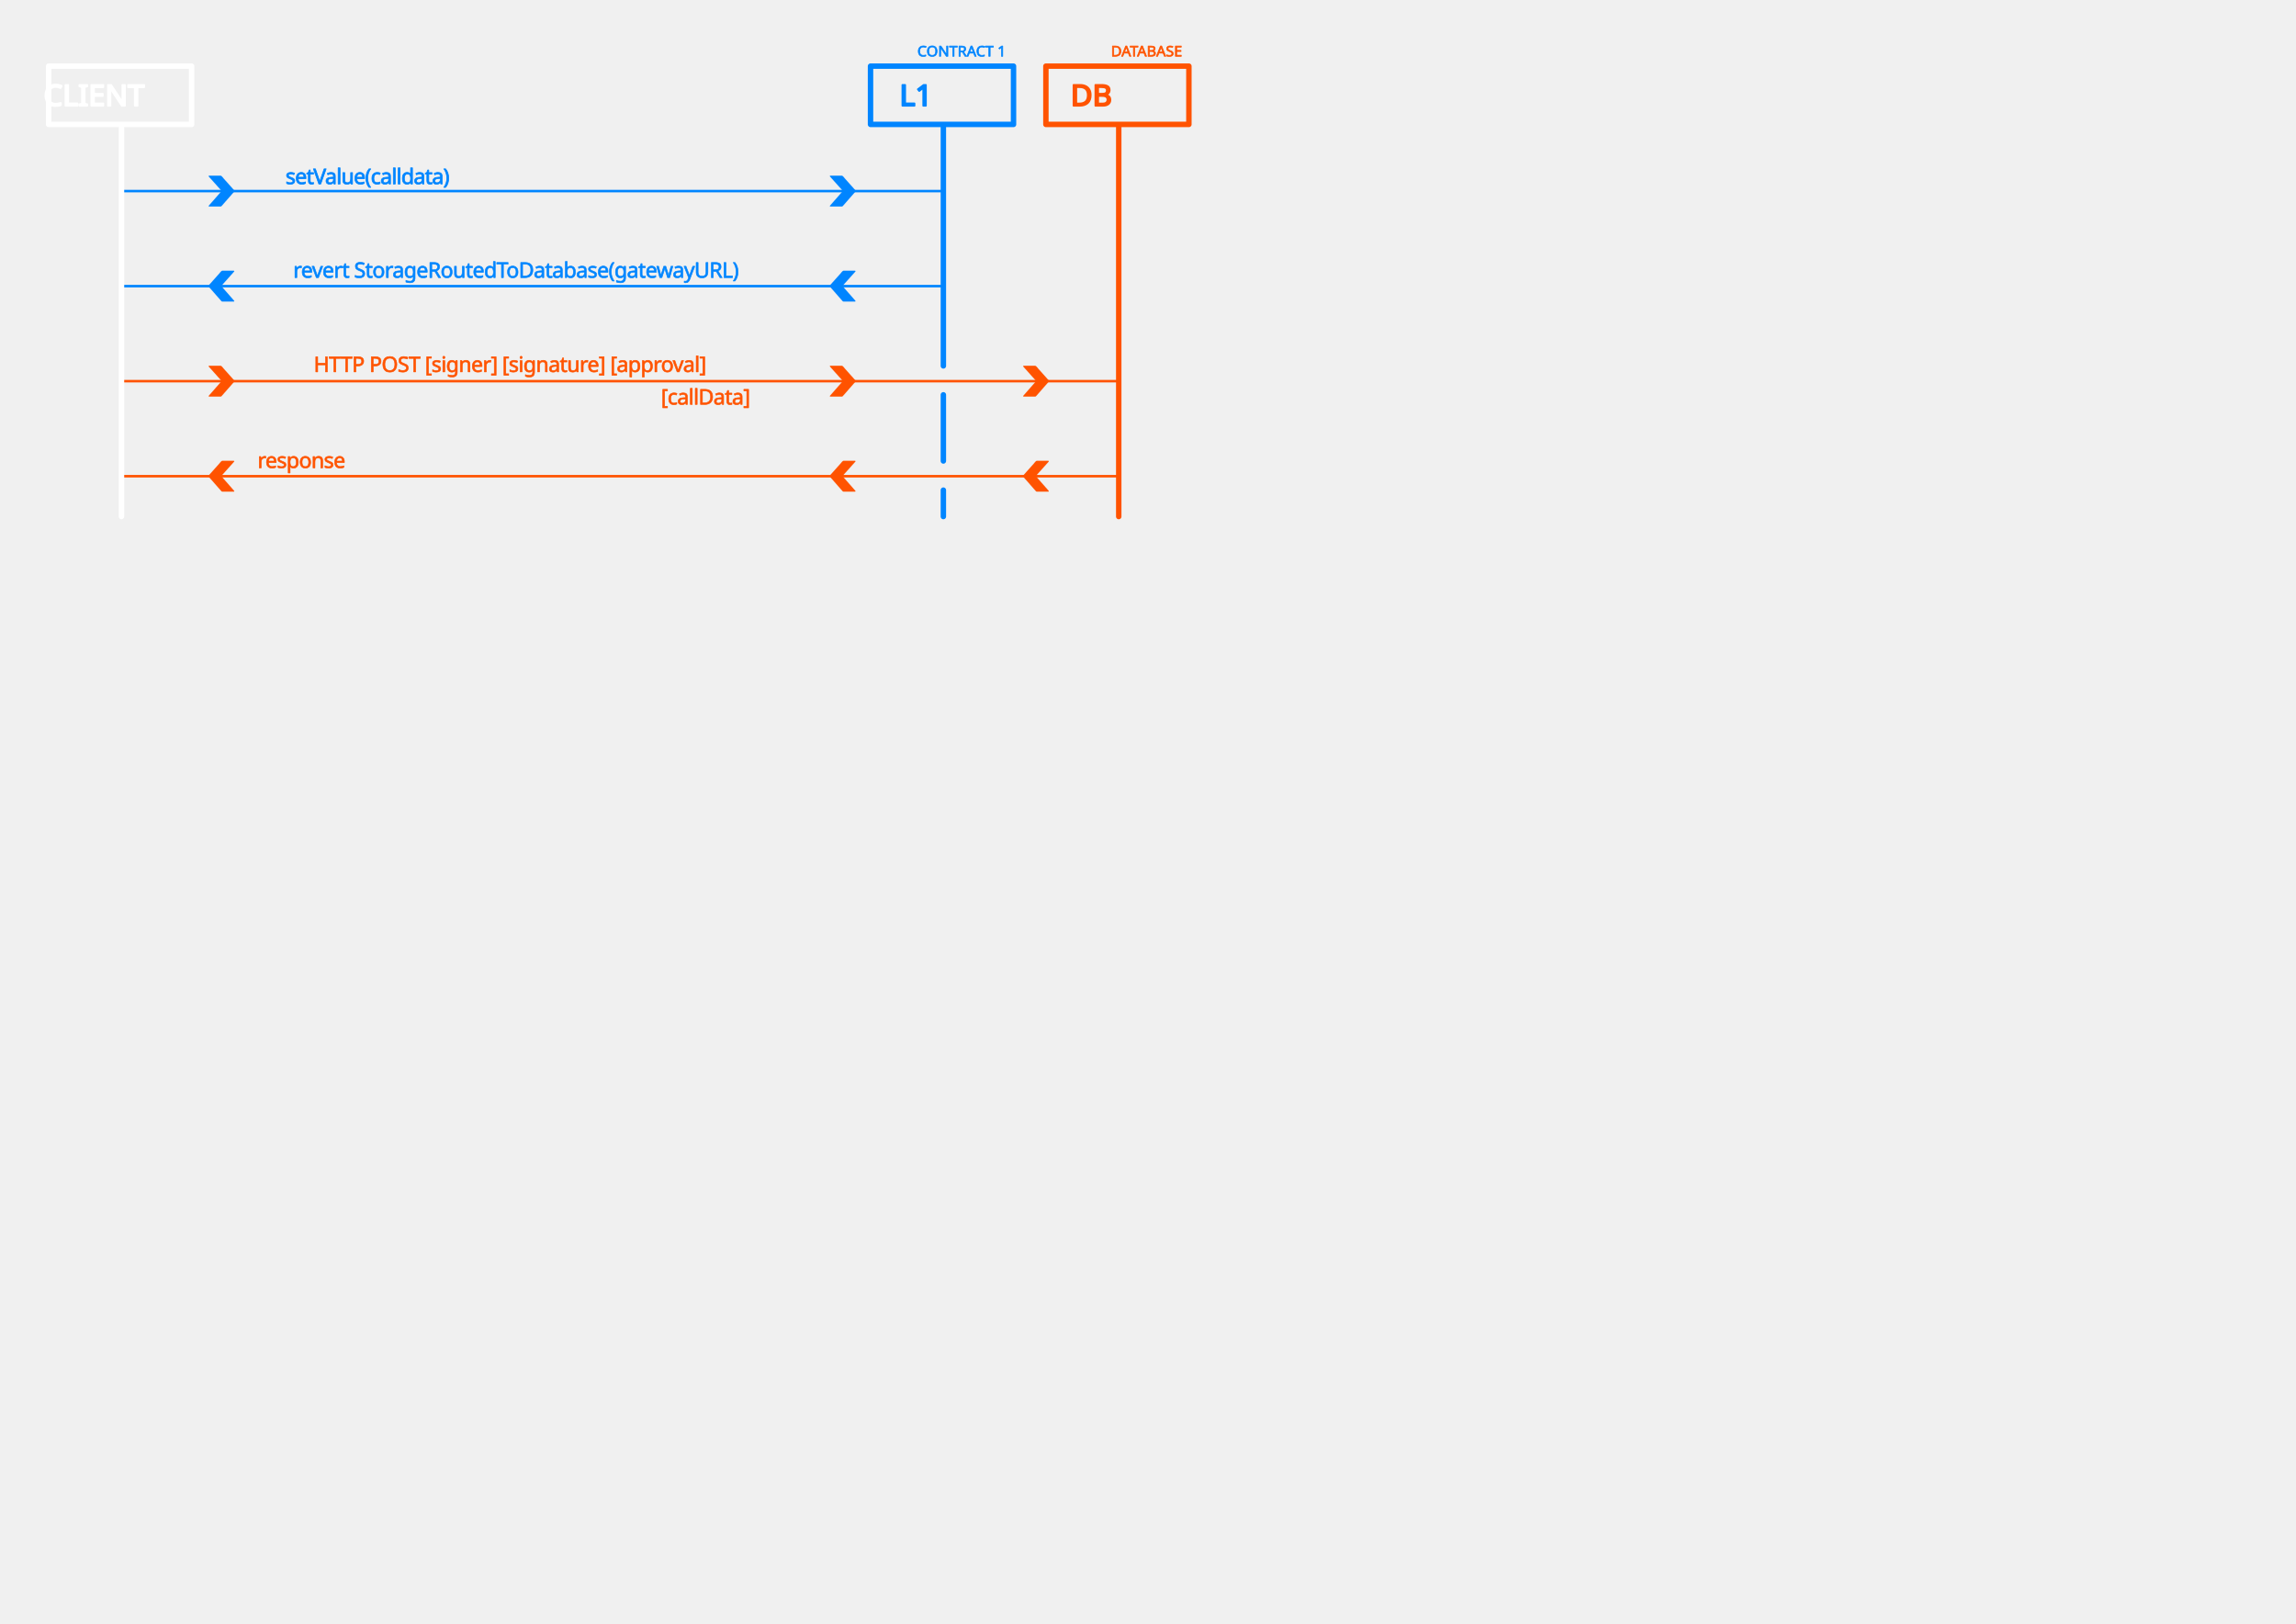
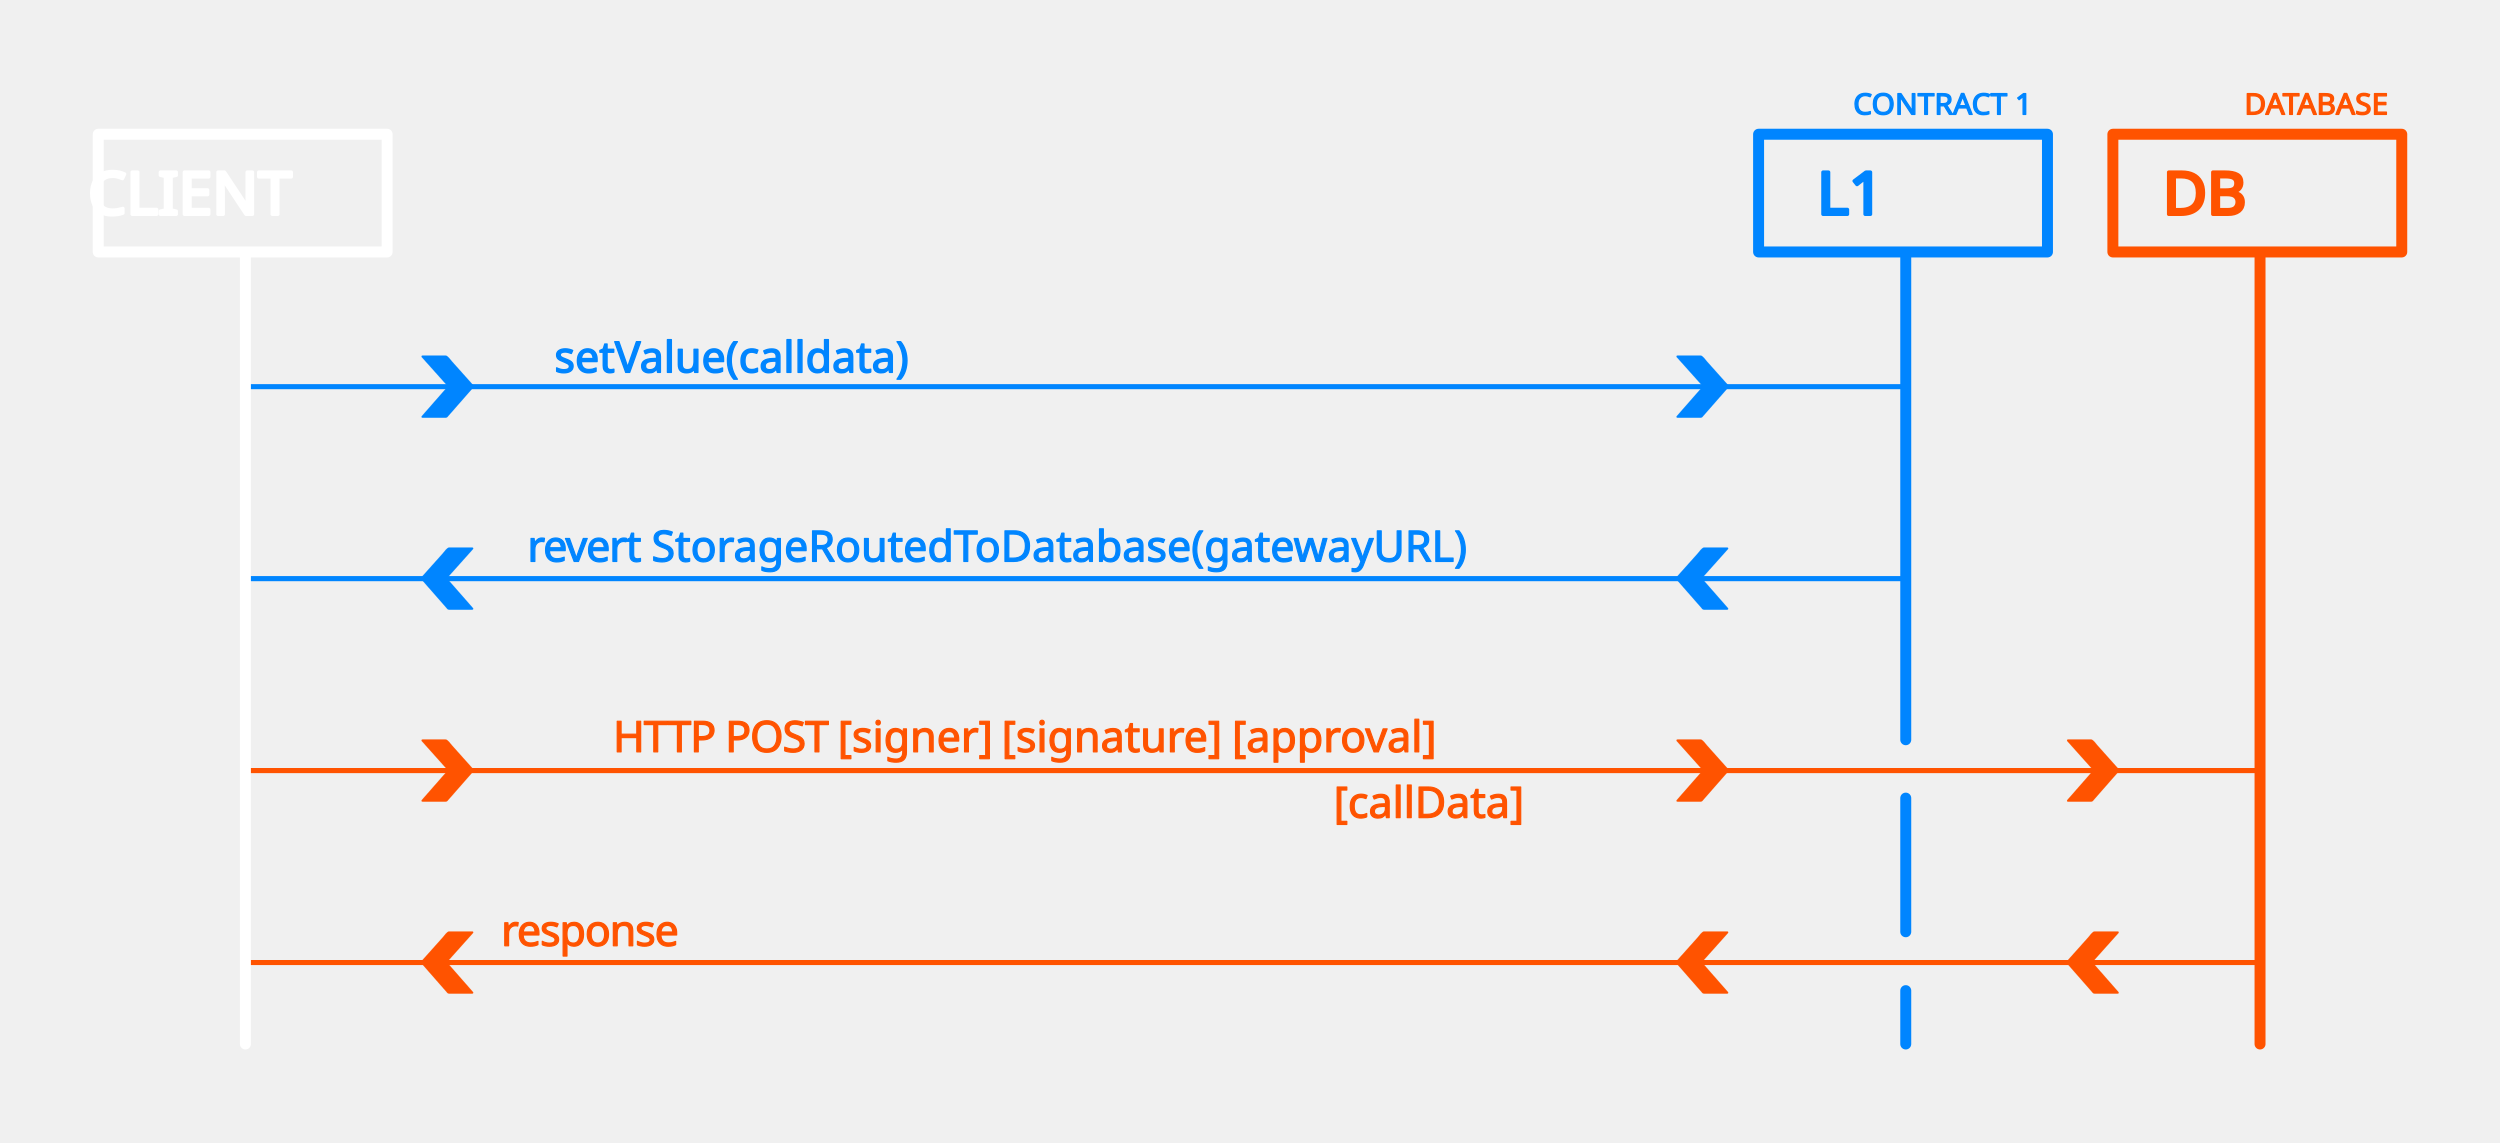
- <svg xmlns="http://www.w3.org/2000/svg" xmlns:xlink="http://www.w3.org/1999/xlink" width="1000mm" height="707mm" viewBox="0 0 1000 707" version="1.1" id="svg6">
+ <svg xmlns="http://www.w3.org/2000/svg" xmlns:xlink="http://www.w3.org/1999/xlink" width="538.993mm" height="246.266mm" viewBox="0 0 538.993 246.266" version="1.1" id="svg6">
  <defs id="defs2">
    <rect x="258.608" y="35.355" width="130.437" height="286.727" id="rect1163" />
    <rect x="352.45" y="114.378" width="27.62" height="4.849" id="rect1482" />
    <linearGradient id="linearGradient1059">
      <stop style="stop-color:#000000;stop-opacity:1;" offset="0" id="stop1055" />
      <stop style="stop-color:#000000;stop-opacity:0;" offset="1" id="stop1057" />
    </linearGradient>
    <rect x="136.861" y="168.484" width="23.687" height="7.896" id="rect1202" />
    <linearGradient id="linearGradient1005">
      <stop style="stop-color:#000000;stop-opacity:1;" offset="0" id="stop1001" />
      <stop style="stop-color:#000000;stop-opacity:0;" offset="1" id="stop1003" />
    </linearGradient>
    <marker style="overflow:visible" id="Arrow2Mstart" refX="0" refY="0" orient="auto">
      <path transform="scale(0.6)" d="M 8.719,4.034 -2.207,0.016 8.719,-4.002 c -1.745,2.372 -1.735,5.617 -6e-7,8.035 z" style="fill:context-stroke;fill-rule:evenodd;stroke-width:0.625;stroke-linejoin:round" id="path1120" />
    </marker>
    <marker style="overflow:visible" id="Arrow2Lend" refX="0" refY="0" orient="auto">
      <path transform="matrix(-1.1,0,0,-1.1,-1.1,0)" d="M 8.719,4.034 -2.207,0.016 8.719,-4.002 c -1.745,2.372 -1.735,5.617 -6e-7,8.035 z" style="fill:context-stroke;fill-rule:evenodd;stroke-width:0.625;stroke-linejoin:round" id="path1117" />
    </marker>
    <marker style="overflow:visible" id="TriangleOutL" refX="0" refY="0" orient="auto">
      <path transform="scale(0.8)" style="fill:context-stroke;fill-rule:evenodd;stroke:context-stroke;stroke-width:1pt" d="M 5.77,0 -2.88,5 V -5 Z" id="path1238" />
    </marker>
    <marker style="overflow:visible" id="TriangleOutL-4" refX="0" refY="0" orient="auto">
      <path transform="scale(0.8)" style="fill:context-stroke;fill-rule:evenodd;stroke:context-stroke;stroke-width:1pt" d="M 5.77,0 -2.88,5 V -5 Z" id="path1238-7" />
    </marker>
    <marker style="overflow:visible" id="TriangleOutL-8" refX="0" refY="0" orient="auto">
      <path transform="scale(0.8)" style="fill:context-stroke;fill-rule:evenodd;stroke:context-stroke;stroke-width:1pt" d="M 5.77,0 -2.88,5 V -5 Z" id="path1238-3" />
    </marker>
    <marker style="overflow:visible" id="TriangleOutL-4-2" refX="0" refY="0" orient="auto">
      <path transform="scale(0.8)" style="fill:context-stroke;fill-rule:evenodd;stroke:context-stroke;stroke-width:1pt" d="M 5.77,0 -2.88,5 V -5 Z" id="path1238-7-8" />
    </marker>
    <linearGradient xlink:href="#linearGradient1005" id="linearGradient1007" x1="88.406" y1="45.401" x2="98.212" y2="45.401" gradientUnits="userSpaceOnUse" />
    <linearGradient xlink:href="#linearGradient1059" id="linearGradient1061" x1="86.907" y1="237.228" x2="177.445" y2="237.228" gradientUnits="userSpaceOnUse" />
  </defs>
-   <g id="layer1" transform="translate(-33.41176,-65.063)">
-     <g id="g1001" transform="translate(-2.308462,-1.058333)">
+   <g id="layer1" transform="translate(-33.41176,-64.922)">
+     <g id="g1001" transform="translate(-3.516297,-1.058333)">
      <text xml:space="preserve" style="font-size:9.269px;line-height:1.25;font-family:Palatino;-inkscape-font-specification:Palatino;font-variant-ligatures:none;text-align:center;letter-spacing:-0.242px;text-anchor:middle;fill:#ff5300;fill-opacity:1;stroke:#ff5300;stroke-width:0.257;stroke-linecap:round;stroke-linejoin:round;stroke-miterlimit:4;stroke-dasharray:none;stroke-opacity:1" x="265.375" y="228.085" id="text1278-7-4">
-         <tspan id="tspan1276-9-2" x="265.254" y="228.085" style="font-style:normal;font-variant:normal;font-weight:normal;font-stretch:normal;font-family:'SF Mono';-inkscape-font-specification:'SF Mono';fill:#ff5300;fill-opacity:1;stroke:#ff5300;stroke-width:0.257;stroke-linecap:round;stroke-linejoin:round;stroke-miterlimit:4;stroke-dasharray:none;stroke-opacity:1">HTTP POST [signer] [signature] [approval]</tspan>
+         <tspan id="tspan1276-9-2" x="265.254" y="228.085" style="font-style:normal;font-variant:normal;font-weight:normal;font-stretch:normal;font-family:'SF Mono';-inkscape-font-specification:'SF Mono';fill:#ff5300;fill-opacity:1;stroke:#ff5300;stroke-width:0.257;stroke-linecap:round;stroke-linejoin:round;stroke-miterlimit:4;stroke-dasharray:none;stroke-opacity:1">HTTP POST [<tspan style="letter-spacing:0px" id="tspan967">signer</tspan>] [<tspan style="letter-spacing:0px" id="tspan969">signature]</tspan> [<tspan style="letter-spacing:0px" id="tspan971">approval</tspan>]</tspan>
      </text>
-       <text xml:space="preserve" style="font-size:9.269px;line-height:1.25;font-family:Palatino;-inkscape-font-specification:Palatino;font-variant-ligatures:none;text-align:center;letter-spacing:-0.242px;text-anchor:middle;fill:#ff5300;fill-opacity:1;stroke:#ff5300;stroke-width:0.257;stroke-linecap:round;stroke-linejoin:round;stroke-miterlimit:4;stroke-dasharray:none;stroke-opacity:1" x="350.579" y="242.269" id="text1278-7-4-3">
-         <tspan id="tspan1276-9-2-3" x="350.458" y="242.269" style="font-style:normal;font-variant:normal;font-weight:normal;font-stretch:normal;font-family:'SF Mono';-inkscape-font-specification:'SF Mono';fill:#ff5300;fill-opacity:1;stroke:#ff5300;stroke-width:0.257;stroke-linecap:round;stroke-linejoin:round;stroke-miterlimit:4;stroke-dasharray:none;stroke-opacity:1">[callData]</tspan>
+       <text xml:space="preserve" style="font-size:9.269px;line-height:1.25;font-family:Palatino;-inkscape-font-specification:Palatino;font-variant-ligatures:none;text-align:center;letter-spacing:-0.242px;text-anchor:middle;fill:#ff5300;fill-opacity:1;stroke:#ff5300;stroke-width:0.257;stroke-linecap:round;stroke-linejoin:round;stroke-miterlimit:4;stroke-dasharray:none;stroke-opacity:1" x="352.512" y="242.269" id="text1278-7-4-3">
+         <tspan id="tspan1276-9-2-3" x="352.391" y="242.269" style="font-style:normal;font-variant:normal;font-weight:normal;font-stretch:normal;font-family:'SF Mono';-inkscape-font-specification:'SF Mono';fill:#ff5300;fill-opacity:1;stroke:#ff5300;stroke-width:0.257;stroke-linecap:round;stroke-linejoin:round;stroke-miterlimit:4;stroke-dasharray:none;stroke-opacity:1">[<tspan style="letter-spacing:0px" id="tspan973">callData</tspan>]</tspan>
      </text>
    </g>
-     <g id="g1285" transform="translate(-14.83265,4.208755)" style="fill:#0085ff;fill-opacity:1;stroke:#0085ff;stroke-opacity:1">
-       <text xml:space="preserve" style="font-size:9.269px;line-height:1.25;font-family:Palatino;-inkscape-font-specification:Palatino;font-variant-ligatures:none;text-align:center;letter-spacing:-0.29px;text-anchor:middle;fill:#0085ff;fill-opacity:1;stroke:#0085ff;stroke-width:0.309;stroke-linecap:round;stroke-linejoin:round;stroke-miterlimit:4;stroke-dasharray:none;stroke-opacity:1" x="214.05" y="140.992" id="text1278">
-         <tspan id="tspan1276" x="216.629" y="140.992" style="font-style:normal;font-variant:normal;font-weight:normal;font-stretch:normal;font-size:9.269px;font-family:'SF Mono';-inkscape-font-specification:'SF Mono';fill:#0085ff;fill-opacity:1;stroke:#0085ff;stroke-width:0.309;stroke-linecap:round;stroke-linejoin:round;stroke-miterlimit:4;stroke-dasharray:none;stroke-opacity:1">setValue(calldata) </tspan>
+     <g id="g1285" transform="translate(-16.47178,4.208755)" style="fill:#0085ff;fill-opacity:1;stroke:#0085ff;stroke-opacity:1">
+       <text xml:space="preserve" style="font-size:9.269px;line-height:1.25;font-family:Palatino;-inkscape-font-specification:Palatino;font-variant-ligatures:none;text-align:center;letter-spacing:0px;text-anchor:middle;fill:#0085ff;fill-opacity:1;stroke:#0085ff;stroke-width:0.309;stroke-linecap:round;stroke-linejoin:round;stroke-miterlimit:4;stroke-dasharray:none;stroke-opacity:1" x="214.05" y="140.992" id="text1278">
+         <tspan id="tspan1276" x="216.919" y="140.992" style="font-style:normal;font-variant:normal;font-weight:normal;font-stretch:normal;font-size:9.269px;font-family:'SF Mono';-inkscape-font-specification:'SF Mono';fill:#0085ff;fill-opacity:1;stroke:#0085ff;stroke-width:0.309;stroke-linecap:round;stroke-linejoin:round;stroke-miterlimit:4;stroke-dasharray:none;stroke-opacity:1">setValue(calldata) </tspan>
      </text>
    </g>
    <text xml:space="preserve" style="font-style:normal;font-variant:normal;font-weight:normal;font-stretch:normal;font-size:5.875px;line-height:1.05;font-family:SPOTNIK;-inkscape-font-specification:SPOTNIK;font-variant-ligatures:none;text-align:center;letter-spacing:0.472px;text-anchor:middle;fill:#ff4f00;fill-opacity:1;stroke:#000000;stroke-width:0.803;stroke-linecap:round;stroke-linejoin:round;stroke-miterlimit:4;stroke-dasharray:none;stroke-opacity:1" x="187.271" y="146.442" id="text2139-0-1-8-8-8-0-0" transform="scale(1.047946,0.9542476)">
      <tspan style="font-style:normal;font-variant:normal;font-weight:normal;font-stretch:normal;font-family:SPOTNIK;-inkscape-font-specification:SPOTNIK;text-align:end;text-anchor:end;fill:#ff4f00;fill-opacity:1;stroke:#000000;stroke-width:0.803;stroke-linecap:round;stroke-linejoin:round;stroke-miterlimit:4;stroke-dasharray:none;stroke-opacity:1" x="187.271" y="146.442" id="tspan2163-0-2-6-4-3-4" />
    </text>
    <g id="g1162" transform="matrix(0.2723189,0,0,0.2723189,213.8516,218.0248)" />
    <g id="g1170" transform="translate(101.0709,4.805857)" style="fill:none">
      <path style="fill:none;fill-opacity:1;stroke:#0085ff;stroke-width:2.365;stroke-linecap:round;stroke-linejoin:round;stroke-miterlimit:4;stroke-dasharray:none;stroke-opacity:1" d="m 343.216,285.2 v -11.505 m 0,-12.694 v -28.814 m 0,-12.587 v -105.162 H 311.488 V 89.06 h 62.281 v 25.378 h -30.553" id="path1065-7" />
-       <text xml:space="preserve" style="font-size:12.87px;line-height:1.25;font-family:Palatino;-inkscape-font-specification:Palatino;font-variant-ligatures:none;text-align:center;letter-spacing:0px;text-anchor:middle;fill:#0085ff;fill-opacity:1;stroke:#0085ff;stroke-width:0.771;stroke-miterlimit:4;stroke-dasharray:none;stroke-opacity:1;" x="338.129" y="107.736" id="text1098-9" transform="scale(1.013468,0.9867108)">
-         <tspan id="tspan1096-9" x="338.129" y="107.736" style="font-style:normal;font-variant:normal;font-weight:normal;font-stretch:normal;font-family:'SF Mono';-inkscape-font-specification:'SF Mono';fill:#0085ff;fill-opacity:1;stroke:#0085ff;stroke-width:0.771;stroke-linecap:round;stroke-linejoin:round;stroke-miterlimit:4;stroke-dasharray:none;stroke-opacity:1;">L1</tspan>
+       <text xml:space="preserve" style="font-size:12.87px;line-height:1.25;font-family:Palatino;-inkscape-font-specification:Palatino;font-variant-ligatures:none;text-align:center;letter-spacing:0px;text-anchor:middle;fill:#0085ff;fill-opacity:1;stroke:#0085ff;stroke-width:0.771;stroke-miterlimit:4;stroke-dasharray:none;stroke-opacity:1" x="338.129" y="107.736" id="text1098-9" transform="scale(1.013468,0.9867108)">
+         <tspan id="tspan1096-9" x="338.129" y="107.736" style="font-style:normal;font-variant:normal;font-weight:normal;font-stretch:normal;font-family:'SF Mono';-inkscape-font-specification:'SF Mono';fill:#0085ff;fill-opacity:1;stroke:#0085ff;stroke-width:0.771;stroke-linecap:round;stroke-linejoin:round;stroke-miterlimit:4;stroke-dasharray:none;stroke-opacity:1">L1</tspan>
      </text>
    </g>
-     <g id="g1175" transform="translate(101.0709,4.2183)" style="stroke:#ff5300;stroke-opacity:1;fill:none">
+     <g id="g1175" transform="translate(101.0709,4.2183)" style="fill:none;stroke:#ff5300;stroke-opacity:1">
      <path style="fill:none;fill-opacity:1;stroke:#ff5300;stroke-width:2.365;stroke-linecap:round;stroke-linejoin:round;stroke-miterlimit:4;stroke-dasharray:none;stroke-opacity:1" d="m 419.598,285.787 v -70.697 m 0,0 V 115.026 H 387.87 V 89.648 h 62.281 V 115.026 h -30.553" id="path1065-7-8" />
-       <text xml:space="preserve" style="font-size:12.87px;line-height:1.25;font-family:Palatino;-inkscape-font-specification:Palatino;font-variant-ligatures:none;text-align:center;letter-spacing:0px;text-anchor:middle;fill:#ff5300;fill-opacity:1;stroke:#ff5300;stroke-width:0.771;stroke-miterlimit:4;stroke-dasharray:none;stroke-opacity:1;" x="413.496" y="108.332" id="text1098-9-0" transform="scale(1.013468,0.9867108)">
-         <tspan id="tspan1096-9-8" x="413.496" y="108.332" style="font-style:normal;font-variant:normal;font-weight:normal;font-stretch:normal;font-family:'SF Mono';-inkscape-font-specification:'SF Mono';fill:#ff5300;fill-opacity:1;stroke:#ff5300;stroke-width:0.771;stroke-linecap:round;stroke-linejoin:round;stroke-miterlimit:4;stroke-dasharray:none;stroke-opacity:1;">DB</tspan>
+       <text xml:space="preserve" style="font-size:12.87px;line-height:1.25;font-family:Palatino;-inkscape-font-specification:Palatino;font-variant-ligatures:none;text-align:center;letter-spacing:0px;text-anchor:middle;fill:#ff5300;fill-opacity:1;stroke:#ff5300;stroke-width:0.771;stroke-miterlimit:4;stroke-dasharray:none;stroke-opacity:1" x="413.496" y="108.332" id="text1098-9-0" transform="scale(1.013468,0.9867108)">
+         <tspan id="tspan1096-9-8" x="413.496" y="108.332" style="font-style:normal;font-variant:normal;font-weight:normal;font-stretch:normal;font-family:'SF Mono';-inkscape-font-specification:'SF Mono';fill:#ff5300;fill-opacity:1;stroke:#ff5300;stroke-width:0.771;stroke-linecap:round;stroke-linejoin:round;stroke-miterlimit:4;stroke-dasharray:none;stroke-opacity:1">DB</tspan>
      </text>
    </g>
    <text xml:space="preserve" id="text1161" style="font-size:14.111px;line-height:1.25;font-family:Palatino;-inkscape-font-specification:Palatino;font-variant-ligatures:none;text-align:center;letter-spacing:-0.368px;white-space:pre;shape-inside:url(#rect1163);" />
    <text xml:space="preserve" style="font-size:6.379px;line-height:1.25;font-family:Palatino;-inkscape-font-specification:Palatino;font-variant-ligatures:none;text-align:center;letter-spacing:0px;text-anchor:middle;fill:#0085ff;fill-opacity:1;stroke:#0085ff;stroke-width:0.282;stroke-miterlimit:4;stroke-dasharray:none;stroke-opacity:1" x="450.227" y="90.797" id="text1098-9-9" transform="scale(1.013468,0.9867108)">
      <tspan id="tspan1096-9-6" x="450.227" y="90.797" style="font-style:normal;font-variant:normal;font-weight:normal;font-stretch:normal;font-family:'SF Mono';-inkscape-font-specification:'SF Mono';fill:#0085ff;fill-opacity:1;stroke:#0085ff;stroke-width:0.282;stroke-linecap:round;stroke-linejoin:round;stroke-miterlimit:4;stroke-dasharray:none;stroke-opacity:1">CONTRACT 1</tspan>
    </text>
    <path style="fill:none;stroke:#0085ff;stroke-width:1.1;stroke-linecap:round;stroke-linejoin:round;stroke-miterlimit:4;stroke-dasharray:none;stroke-opacity:1" d="M 86.012,148.283 H 444.287" id="path1225" />
    <path style="fill:#0085ff;fill-opacity:1;stroke:#0085ff;stroke-width:1.1;stroke-linecap:round;stroke-linejoin:round;stroke-miterlimit:4;stroke-dasharray:none;stroke-opacity:1" d="M 86.012,189.67 H 444.287" id="path1225-4" />
    <path style="fill:none;stroke:#ff5300;stroke-width:1.1;stroke-linecap:round;stroke-linejoin:round;stroke-miterlimit:4;stroke-dasharray:none;stroke-opacity:1" d="M 86.012,231.056 H 520.669" id="path1225-8" />
    <path style="fill:#ff5300;fill-opacity:1;stroke:#ff5300;stroke-width:1.1;stroke-linecap:round;stroke-linejoin:round;stroke-miterlimit:4;stroke-dasharray:none;stroke-opacity:1" d="M 86.012,272.443 H 520.669" id="path1225-80" />
    <g id="g1291" transform="matrix(-0.02409993,0,0,0.02409993,136.5709,141.5783)" style="fill:#0085ff;fill-opacity:1;stroke:#0085ff;stroke-opacity:1">
      <g id="g1289" style="fill:#0085ff;fill-opacity:1;stroke:#0085ff;stroke-opacity:1">
        <path d="M 508.094,13.5 C 511.82,6.043 508.087,0 499.749,0 c 0,0 -205.77,0 -205.773,0 -19.045,0.006 -44.079,38.363 -56.512,52.262 -21.87,24.449 -186.59,207.547 -187.783,209.934 -3.727,7.458 -3.727,19.544 0,27.001 l 222.456,253.726 c 3.727,7.458 13.507,13.501 21.843,13.501 h 205.77 c 8.335,0 12.071,-6.043 8.345,-13.501 L 285.638,289.197 c -3.728,-7.457 -3.728,-19.544 0,-27.001 z" id="path1287" style="fill:#0085ff;fill-opacity:1;stroke:#0085ff;stroke-opacity:1" />
      </g>
    </g>
    <g id="g1291-1" transform="matrix(-0.02409993,0,0,0.02409993,407.1377,141.5783)" style="fill:#0085ff;fill-opacity:1;stroke:#0085ff;stroke-opacity:1">
      <g id="g1289-3" style="fill:#0085ff;fill-opacity:1;stroke:#0085ff;stroke-opacity:1">
        <path d="M 508.094,13.5 C 511.82,6.043 508.087,0 499.749,0 c 0,0 -205.77,0 -205.773,0 -19.045,0.006 -44.079,38.363 -56.512,52.262 -21.87,24.449 -186.59,207.547 -187.783,209.934 -3.727,7.458 -3.727,19.544 0,27.001 l 222.456,253.726 c 3.727,7.458 13.507,13.501 21.843,13.501 h 205.77 c 8.335,0 12.071,-6.043 8.345,-13.501 L 285.638,289.197 c -3.728,-7.457 -3.728,-19.544 0,-27.001 z" id="path1287-6" style="fill:#0085ff;fill-opacity:1;stroke:#0085ff;stroke-opacity:1" />
      </g>
    </g>
    <g id="g1285-3" transform="translate(61.51891,46.74286)" style="fill:#0085ff;fill-opacity:1;stroke:#0085ff;stroke-opacity:1">
      <text xml:space="preserve" style="font-size:9.269px;line-height:1.25;font-family:Palatino;-inkscape-font-specification:Palatino;font-variant-ligatures:none;text-align:center;letter-spacing:-0.242px;text-anchor:middle;fill:#0085ff;fill-opacity:1;stroke:#0085ff;stroke-width:0.257;stroke-linecap:round;stroke-linejoin:round;stroke-miterlimit:4;stroke-dasharray:none;stroke-opacity:1" x="204.16" y="139.236" id="text1278-7">
-         <tspan id="tspan1276-9" x="204.039" y="139.236" style="font-style:normal;font-variant:normal;font-weight:normal;font-stretch:normal;font-family:'SF Mono';-inkscape-font-specification:'SF Mono';fill:#0085ff;fill-opacity:1;stroke:#0085ff;stroke-width:0.257;stroke-linecap:round;stroke-linejoin:round;stroke-miterlimit:4;stroke-dasharray:none;stroke-opacity:1">revert StorageRoutedToDatabase(gatewayURL)</tspan>
+         <tspan id="tspan1276-9" x="204.16" y="139.236" style="font-style:normal;font-variant:normal;font-weight:normal;font-stretch:normal;font-family:'SF Mono';-inkscape-font-specification:'SF Mono';fill:#0085ff;fill-opacity:1;stroke:#0085ff;stroke-width:0.257;stroke-linecap:round;stroke-linejoin:round;stroke-miterlimit:4;stroke-dasharray:none;stroke-opacity:1">revert <tspan style="letter-spacing:0px" id="tspan965">StorageRoutedToDatabase(gatewayURL)</tspan>
+         </tspan>
      </text>
    </g>
    <g id="g1291-6" transform="matrix(0.02409993,0,0,0.02409993,123.1611,182.9649)" style="fill:#0085ff;fill-opacity:1;stroke:#0085ff;stroke-opacity:1">
      <g id="g1289-0" style="fill:#0085ff;fill-opacity:1;stroke:#0085ff;stroke-opacity:1">
        <path d="M 508.094,13.5 C 511.82,6.043 508.087,0 499.749,0 c 0,0 -205.77,0 -205.773,0 -19.045,0.006 -44.079,38.363 -56.512,52.262 -21.87,24.449 -186.59,207.547 -187.783,209.934 -3.727,7.458 -3.727,19.544 0,27.001 l 222.456,253.726 c 3.727,7.458 13.507,13.501 21.843,13.501 h 205.77 c 8.335,0 12.071,-6.043 8.345,-13.501 L 285.638,289.197 c -3.728,-7.457 -3.728,-19.544 0,-27.001 z" id="path1287-60" style="fill:#0085ff;fill-opacity:1;stroke:#0085ff;stroke-opacity:1" />
      </g>
    </g>
    <g id="g1291-1-2" transform="matrix(0.02409993,0,0,0.02409993,393.7279,182.9649)" style="fill:#0085ff;fill-opacity:1;stroke:#0085ff;stroke-opacity:1">
      <g id="g1289-3-5" style="fill:#0085ff;fill-opacity:1;stroke:#0085ff;stroke-opacity:1">
        <path d="M 508.094,13.5 C 511.82,6.043 508.087,0 499.749,0 c 0,0 -205.77,0 -205.773,0 -19.045,0.006 -44.079,38.363 -56.512,52.262 -21.87,24.449 -186.59,207.547 -187.783,209.934 -3.727,7.458 -3.727,19.544 0,27.001 l 222.456,253.726 c 3.727,7.458 13.507,13.501 21.843,13.501 h 205.77 c 8.335,0 12.071,-6.043 8.345,-13.501 L 285.638,289.197 c -3.728,-7.457 -3.728,-19.544 0,-27.001 z" id="path1287-6-2" style="fill:#0085ff;fill-opacity:1;stroke:#0085ff;stroke-opacity:1" />
      </g>
    </g>
    <g id="g1291-6-4-2" transform="matrix(-0.02409993,0,0,0.02409993,491.3289,224.3516)" style="fill:#ff5300;fill-opacity:1;stroke:#ff5300;stroke-opacity:1">
      <g id="g1289-0-5-8" style="fill:#ff5300;fill-opacity:1;stroke:#ff5300;stroke-opacity:1">
        <path d="M 508.094,13.5 C 511.82,6.043 508.087,0 499.749,0 c 0,0 -205.77,0 -205.773,0 -19.045,0.006 -44.079,38.363 -56.512,52.262 -21.87,24.449 -186.59,207.547 -187.783,209.934 -3.727,7.458 -3.727,19.544 0,27.001 l 222.456,253.726 c 3.727,7.458 13.507,13.501 21.843,13.501 h 205.77 c 8.335,0 12.071,-6.043 8.345,-13.501 L 285.638,289.197 c -3.728,-7.457 -3.728,-19.544 0,-27.001 z" id="path1287-60-3-7" style="fill:#ff5300;fill-opacity:1;stroke:#ff5300;stroke-opacity:1" />
      </g>
    </g>
    <g id="g967">
      <g id="g1291-6-4" transform="matrix(-0.02409993,0,0,0.02409993,407.1377,224.3516)" style="fill:#ff5300;fill-opacity:1;stroke:#ff5300;stroke-opacity:1">
        <g id="g1289-0-5" style="fill:#ff5300;fill-opacity:1;stroke:#ff5300;stroke-opacity:1">
          <path d="M 508.094,13.5 C 511.82,6.043 508.087,0 499.749,0 c 0,0 -205.77,0 -205.773,0 -19.045,0.006 -44.079,38.363 -56.512,52.262 -21.87,24.449 -186.59,207.547 -187.783,209.934 -3.727,7.458 -3.727,19.544 0,27.001 l 222.456,253.726 c 3.727,7.458 13.507,13.501 21.843,13.501 h 205.77 c 8.335,0 12.071,-6.043 8.345,-13.501 L 285.638,289.197 c -3.728,-7.457 -3.728,-19.544 0,-27.001 z" id="path1287-60-3" style="fill:#ff5300;fill-opacity:1;stroke:#ff5300;stroke-opacity:1" />
        </g>
      </g>
      <g id="g1289-3-5-8" transform="matrix(-0.02409993,0,0,0.02409993,136.5709,224.3516)" style="fill:#ff5300;fill-opacity:1;stroke:#ff5300;stroke-opacity:1">
        <path d="M 508.094,13.5 C 511.82,6.043 508.087,0 499.749,0 c 0,0 -205.77,0 -205.773,0 -19.045,0.006 -44.079,38.363 -56.512,52.262 -21.87,24.449 -186.59,207.547 -187.783,209.934 -3.727,7.458 -3.727,19.544 0,27.001 l 222.456,253.726 c 3.727,7.458 13.507,13.501 21.843,13.501 h 205.77 c 8.335,0 12.071,-6.043 8.345,-13.501 L 285.638,289.197 c -3.728,-7.457 -3.728,-19.544 0,-27.001 z" id="path1287-6-2-8" style="fill:#ff5300;fill-opacity:1;stroke:#ff5300;stroke-opacity:1" />
      </g>
    </g>
    <g id="g1291-6-4-2-3" transform="matrix(0.02409993,0,0,0.02409993,477.9191,265.7382)" style="fill:#ff5300;fill-opacity:1;stroke:#ff5300;stroke-opacity:1">
      <g id="g1289-0-5-8-0" style="fill:#ff5300;fill-opacity:1;stroke:#ff5300;stroke-opacity:1">
        <path d="M 508.094,13.5 C 511.82,6.043 508.087,0 499.749,0 c 0,0 -205.77,0 -205.773,0 -19.045,0.006 -44.079,38.363 -56.512,52.262 -21.87,24.449 -186.59,207.547 -187.783,209.934 -3.727,7.458 -3.727,19.544 0,27.001 l 222.456,253.726 c 3.727,7.458 13.507,13.501 21.843,13.501 h 205.77 c 8.335,0 12.071,-6.043 8.345,-13.501 L 285.638,289.197 c -3.728,-7.457 -3.728,-19.544 0,-27.001 z" id="path1287-60-3-7-2" style="fill:#ff5300;fill-opacity:1;stroke:#ff5300;stroke-opacity:1" />
      </g>
    </g>
    <g id="g1291-6-2" transform="matrix(0.02409993,0,0,0.02409993,123.1611,265.7382)" style="fill:#ff5300;fill-opacity:1;stroke:#ff5300;stroke-opacity:1">
      <g id="g1289-0-6" style="fill:#ff5300;fill-opacity:1;stroke:#ff5300;stroke-opacity:1">
        <path d="M 508.094,13.5 C 511.82,6.043 508.087,0 499.749,0 c 0,0 -205.77,0 -205.773,0 -19.045,0.006 -44.079,38.363 -56.512,52.262 -21.87,24.449 -186.59,207.547 -187.783,209.934 -3.727,7.458 -3.727,19.544 0,27.001 l 222.456,253.726 c 3.727,7.458 13.507,13.501 21.843,13.501 h 205.77 c 8.335,0 12.071,-6.043 8.345,-13.501 L 285.638,289.197 c -3.728,-7.457 -3.728,-19.544 0,-27.001 z" id="path1287-60-8" style="fill:#ff5300;fill-opacity:1;stroke:#ff5300;stroke-opacity:1" />
      </g>
    </g>
    <g id="g1291-1-2-5" transform="matrix(0.02409993,0,0,0.02409993,393.7279,265.7382)" style="fill:#ff5300;fill-opacity:1;stroke:#ff5300;stroke-opacity:1">
      <g id="g1289-3-5-5" style="fill:#ff5300;fill-opacity:1;stroke:#ff5300;stroke-opacity:1">
        <path d="M 508.094,13.5 C 511.82,6.043 508.087,0 499.749,0 c 0,0 -205.77,0 -205.773,0 -19.045,0.006 -44.079,38.363 -56.512,52.262 -21.87,24.449 -186.59,207.547 -187.783,209.934 -3.727,7.458 -3.727,19.544 0,27.001 l 222.456,253.726 c 3.727,7.458 13.507,13.501 21.843,13.501 h 205.77 c 8.335,0 12.071,-6.043 8.345,-13.501 L 285.638,289.197 c -3.728,-7.457 -3.728,-19.544 0,-27.001 z" id="path1287-6-2-9" style="fill:#ff5300;fill-opacity:1;stroke:#ff5300;stroke-opacity:1" />
      </g>
    </g>
-     <g id="g1285-3-4" transform="translate(-42.67382,129.1018)" style="fill:#ff5300;fill-opacity:1;stroke:#ff5300;stroke-opacity:1">
+     <g id="g1285-3-4" transform="translate(-46.78046,129.1018)" style="fill:#ff5300;fill-opacity:1;stroke:#ff5300;stroke-opacity:1">
      <text xml:space="preserve" style="font-size:9.269px;line-height:1.25;font-family:Palatino;-inkscape-font-specification:Palatino;font-variant-ligatures:none;text-align:center;letter-spacing:-0.242px;text-anchor:middle;fill:#ff5300;fill-opacity:1;stroke:#ff5300;stroke-width:0.257;stroke-linecap:round;stroke-linejoin:round;stroke-miterlimit:4;stroke-dasharray:none;stroke-opacity:1" x="214.903" y="139.724" id="text1278-7-8">
        <tspan id="tspan1276-9-3" x="214.782" y="139.724" style="font-style:normal;font-variant:normal;font-weight:normal;font-stretch:normal;font-family:'SF Mono';-inkscape-font-specification:'SF Mono';fill:#ff5300;fill-opacity:1;stroke:#ff5300;stroke-width:0.257;stroke-linecap:round;stroke-linejoin:round;stroke-miterlimit:4;stroke-dasharray:none;stroke-opacity:1">response</tspan>
      </text>
    </g>
    <g id="g1159">
      <path style="fill:none;fill-opacity:0.375;stroke:#ffffff;stroke-width:2.365;stroke-linecap:round;stroke-linejoin:round;stroke-miterlimit:4;stroke-dasharray:none;stroke-opacity:1" d="M 86.322,290.006 V 119.244 H 54.594 V 93.866 H 116.875 V 119.244 H 86.322" id="path1065" />
-       <text xml:space="preserve" style="font-size:12.87px;line-height:1.25;font-family:Palatino;-inkscape-font-specification:Palatino;font-variant-ligatures:none;text-align:center;letter-spacing:0px;text-anchor:middle;fill:#ffffff;fill-opacity:1;stroke:#ffffff;stroke-width:0.771;stroke-miterlimit:4;stroke-dasharray:none;stroke-opacity:1;" x="84.649" y="112.607" id="text1098" transform="scale(1.013468,0.9867108)">
-         <tspan id="tspan1096" x="84.649" y="112.607" style="font-style:normal;font-variant:normal;font-weight:normal;font-stretch:normal;font-family:'SF Mono';-inkscape-font-specification:'SF Mono';fill:#ffffff;fill-opacity:1;stroke:#ffffff;stroke-width:0.771;stroke-linecap:round;stroke-linejoin:round;stroke-miterlimit:4;stroke-dasharray:none;stroke-opacity:1;">CLIENT</tspan>
+       <text xml:space="preserve" style="font-size:12.87px;line-height:1.25;font-family:Palatino;-inkscape-font-specification:Palatino;font-variant-ligatures:none;text-align:center;letter-spacing:0px;text-anchor:middle;fill:#ffffff;fill-opacity:1;stroke:#ffffff;stroke-width:0.771;stroke-miterlimit:4;stroke-dasharray:none;stroke-opacity:1" x="84.649" y="112.607" id="text1098" transform="scale(1.013468,0.9867108)">
+         <tspan id="tspan1096" x="84.649" y="112.607" style="font-style:normal;font-variant:normal;font-weight:normal;font-stretch:normal;font-family:'SF Mono';-inkscape-font-specification:'SF Mono';fill:#ffffff;fill-opacity:1;stroke:#ffffff;stroke-width:0.771;stroke-linecap:round;stroke-linejoin:round;stroke-miterlimit:4;stroke-dasharray:none;stroke-opacity:1">CLIENT</tspan>
      </text>
    </g>
    <text xml:space="preserve" style="font-size:6.379px;line-height:1.25;font-family:Palatino;-inkscape-font-specification:Palatino;font-variant-ligatures:none;text-align:center;letter-spacing:0px;text-anchor:middle;fill:#ff5300;fill-opacity:1;stroke:#ff5300;stroke-width:0.282;stroke-miterlimit:4;stroke-dasharray:none;stroke-opacity:1" x="529.706" y="90.797" id="text1098-9-9-8" transform="scale(1.013468,0.9867108)">
      <tspan id="tspan1096-9-6-7" x="529.706" y="90.797" style="font-style:normal;font-variant:normal;font-weight:normal;font-stretch:normal;font-family:'SF Mono';-inkscape-font-specification:'SF Mono';fill:#ff5300;fill-opacity:1;stroke:#ff5300;stroke-width:0.282;stroke-linecap:round;stroke-linejoin:round;stroke-miterlimit:4;stroke-dasharray:none;stroke-opacity:1">DATABASE</tspan>
    </text>
  </g>
</svg>
